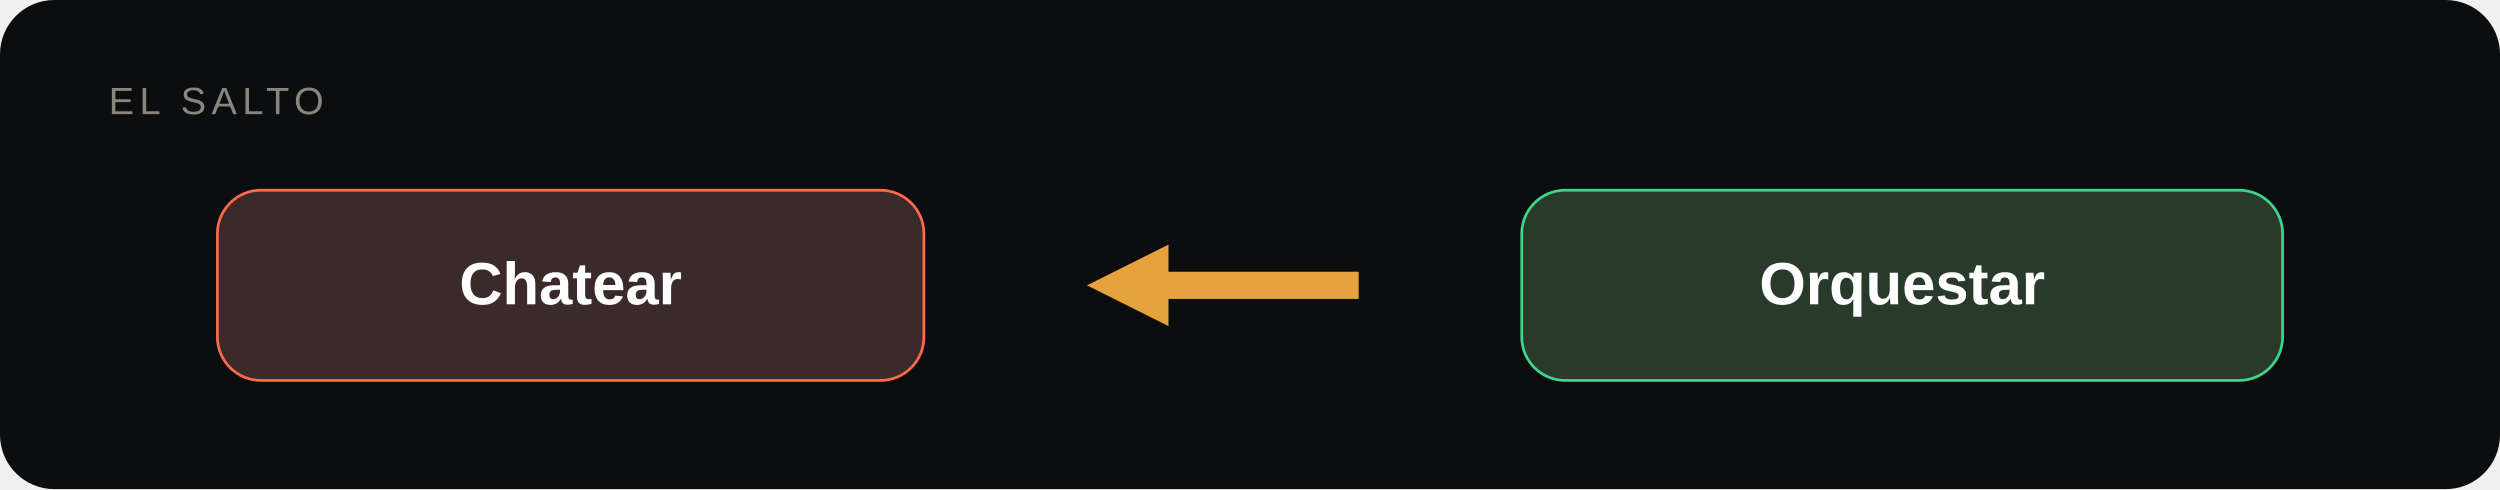
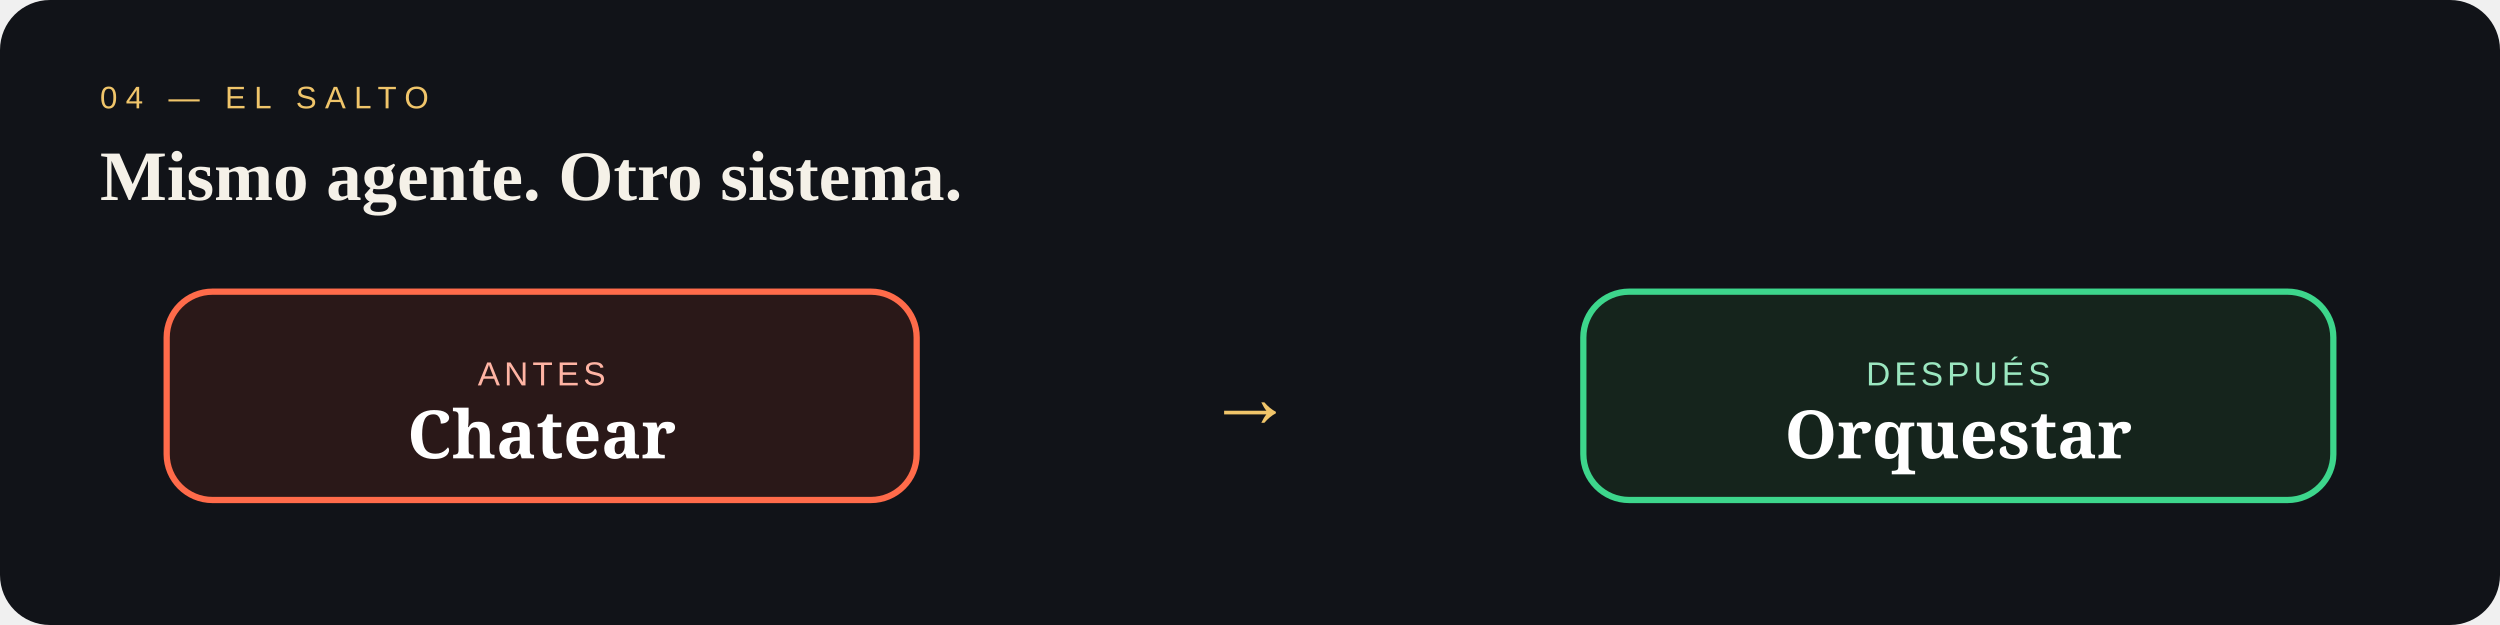
- <svg xmlns="http://www.w3.org/2000/svg" width="920" height="180" viewBox="0 0 920 180" role="img" aria-label="De chatear a orquestar">
-   <rect width="920" height="180" rx="20" fill="#0c0d0f" />
-   <text x="40" y="42" fill="#8a867c" font-family="Segoe UI, Arial" font-size="14" letter-spacing="2">EL SALTO</text>
-   <rect x="80" y="70" width="260" height="70" rx="16" fill="#3a2a2a" stroke="#ff6b4a" />
-   <text x="210" y="112" text-anchor="middle" fill="#fff" font-family="Segoe UI, Arial" font-size="22" font-weight="700">Chatear</text>
-   <polygon points="400,105 430,90 430,100 500,100 500,110 430,110 430,120" fill="#e6a23c">
-     <animateTransform attributeName="transform" type="translate" values="0 0; 12 0; 0 0" dur="1.2s" repeatCount="indefinite" />
-   </polygon>
-   <rect x="560" y="70" width="280" height="70" rx="16" fill="#2a3a2a" stroke="#3dd68c" />
-   <text x="700" y="112" text-anchor="middle" fill="#fff" font-family="Segoe UI, Arial" font-size="22" font-weight="700">Orquestar</text>
+ <svg xmlns="http://www.w3.org/2000/svg" width="1200" height="300" viewBox="0 0 1200 300" role="img">
+   <rect width="1200" height="300" rx="24" fill="#111318" />
+   <text x="48" y="52" fill="#f0c56a" font-family="Segoe UI, Arial" font-size="15" letter-spacing="4">04 — EL SALTO</text>
+   <text x="48" y="96" fill="#f5f1e8" font-family="Georgia, Times New Roman, serif" font-size="34" font-weight="700">Mismo agente. Otro sistema.</text>
+   <rect x="80" y="140" width="360" height="100" rx="22" fill="#2a1818" stroke="#ff6b4a" stroke-width="3" />
+   <text x="260" y="185" text-anchor="middle" fill="#ffb4a4" font-family="Segoe UI, Arial" font-size="16" letter-spacing="2">ANTES</text>
+   <text x="260" y="220" text-anchor="middle" fill="#fff" font-family="Georgia, serif" font-size="32" font-weight="700">Chatear</text>
+   <text x="600" y="205" text-anchor="middle" fill="#f0c56a" font-family="Segoe UI, Arial" font-size="42" font-weight="700">→</text>
+   <rect x="760" y="140" width="360" height="100" rx="22" fill="#15241c" stroke="#3dd68c" stroke-width="3" />
+   <text x="940" y="185" text-anchor="middle" fill="#9be7c0" font-family="Segoe UI, Arial" font-size="16" letter-spacing="2">DESPUÉS</text>
+   <text x="940" y="220" text-anchor="middle" fill="#fff" font-family="Georgia, serif" font-size="32" font-weight="700">Orquestar</text>
</svg>
